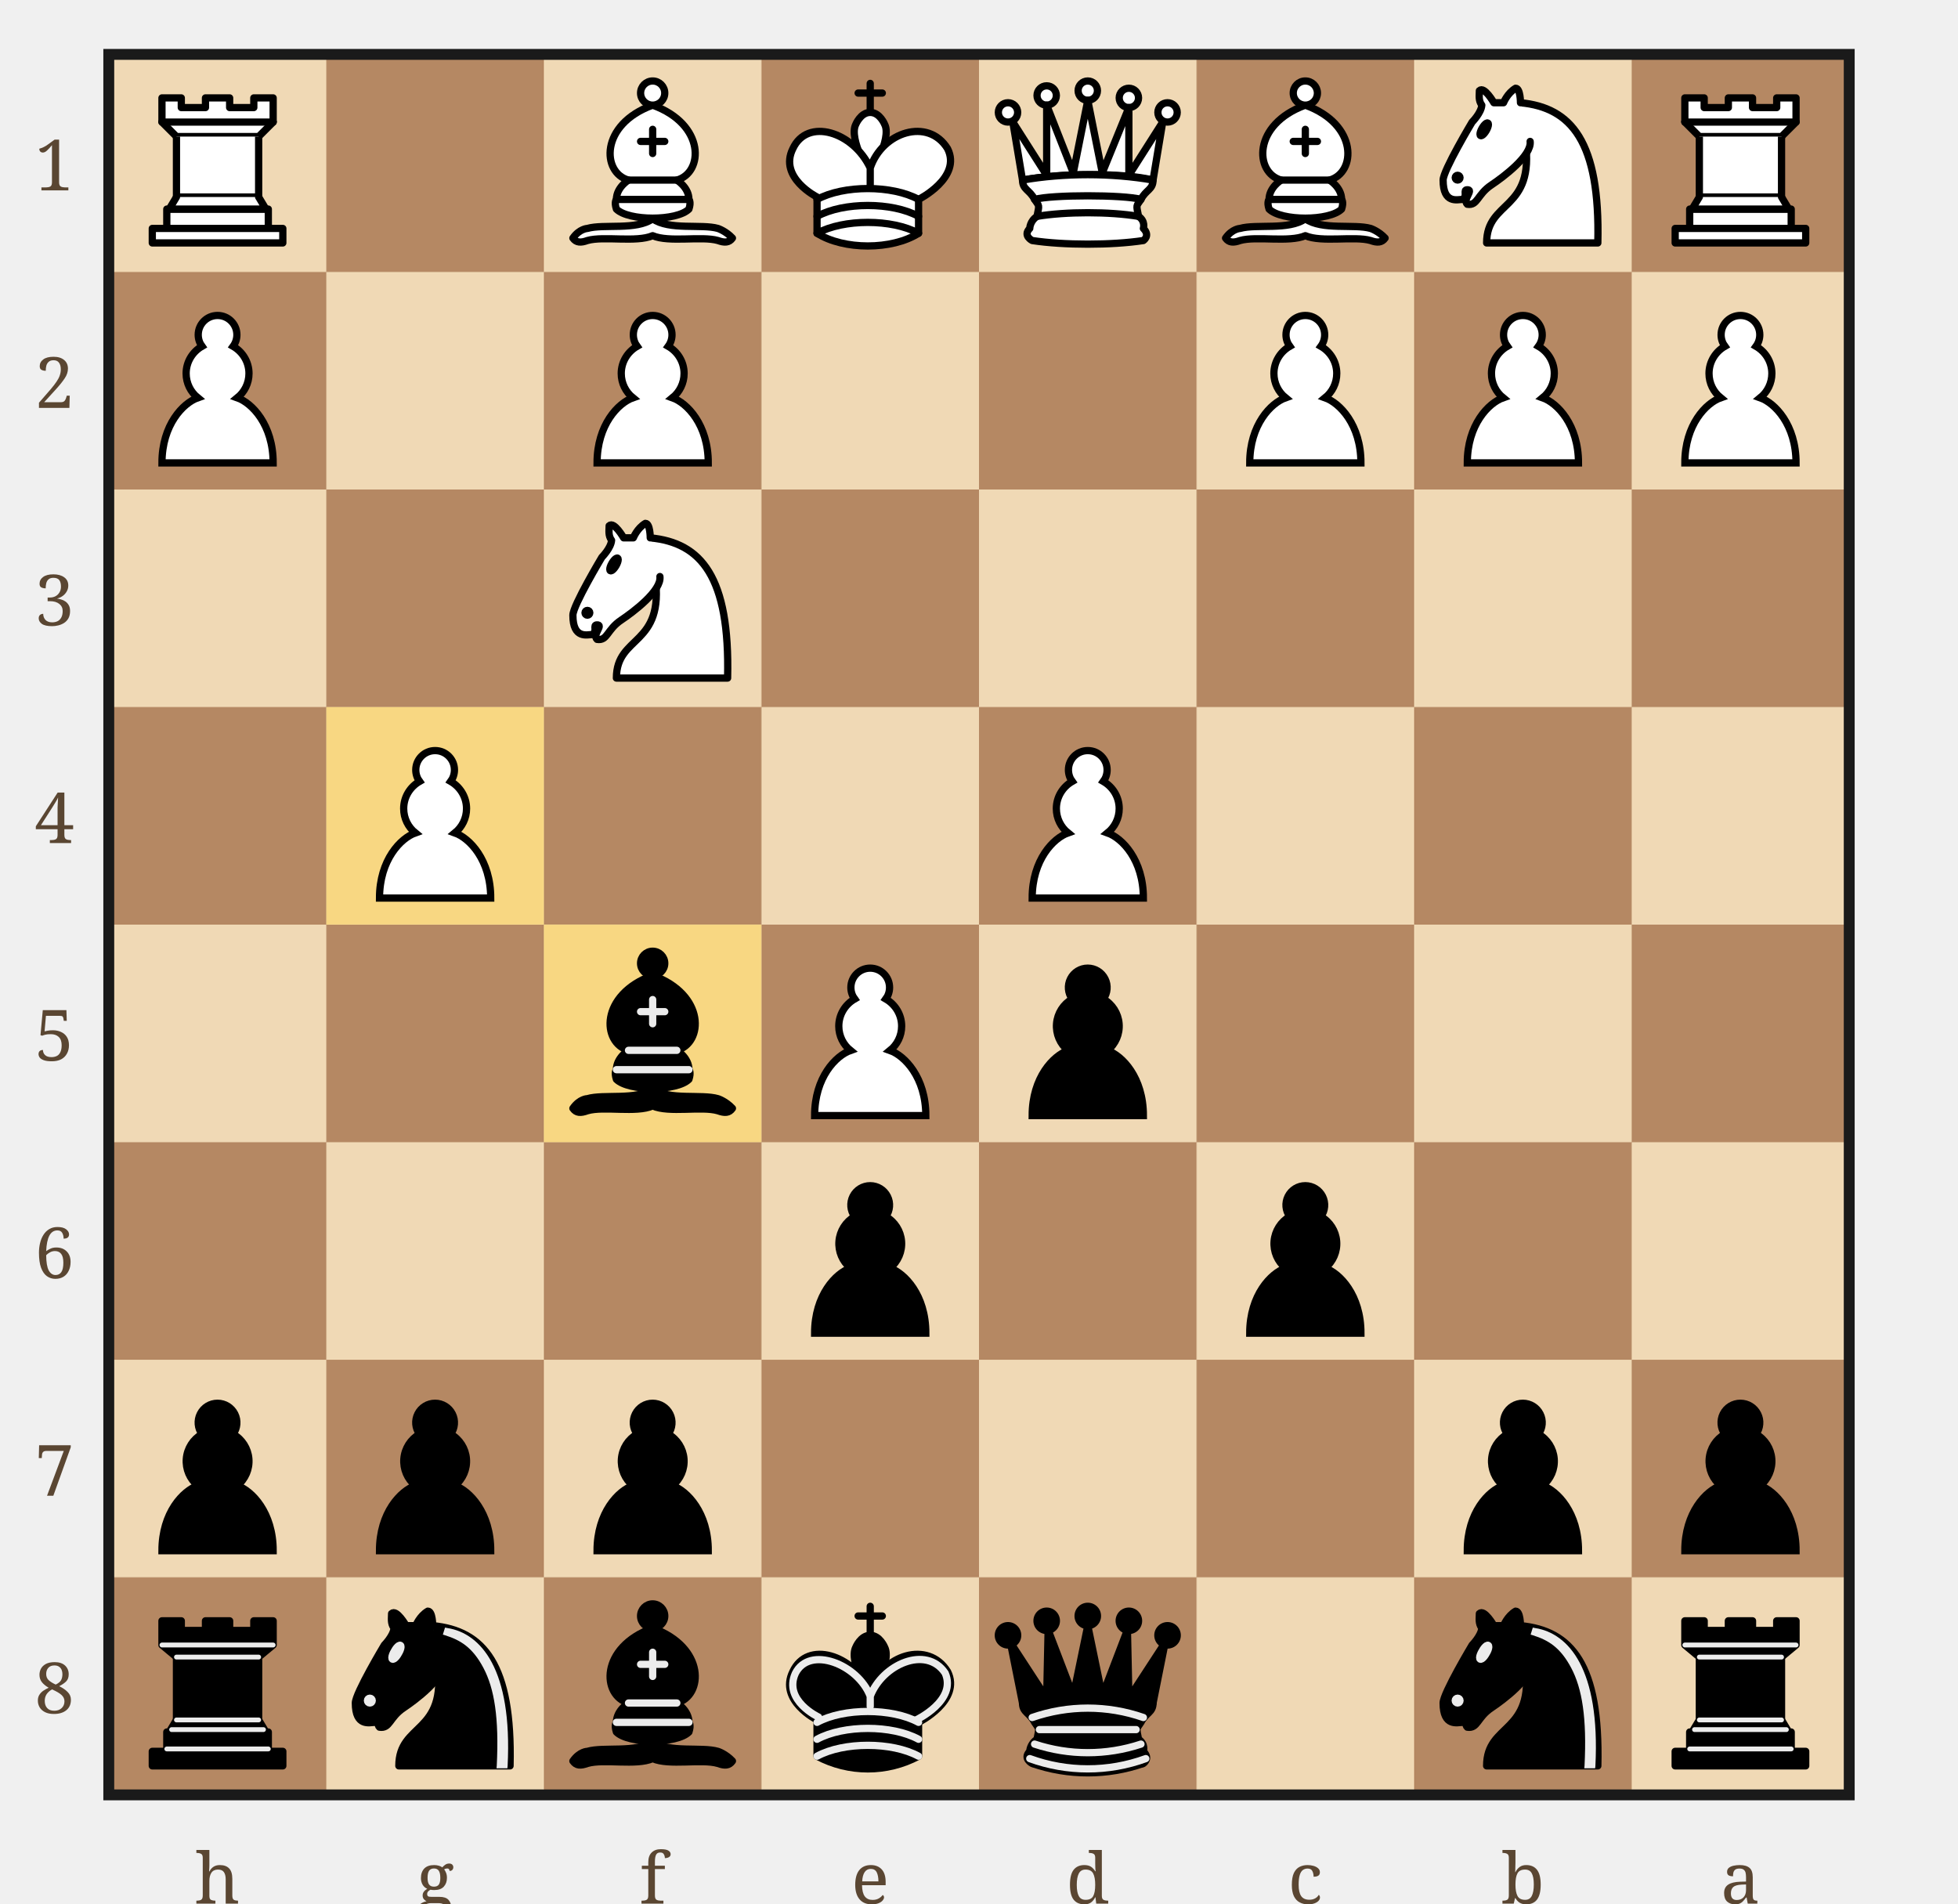
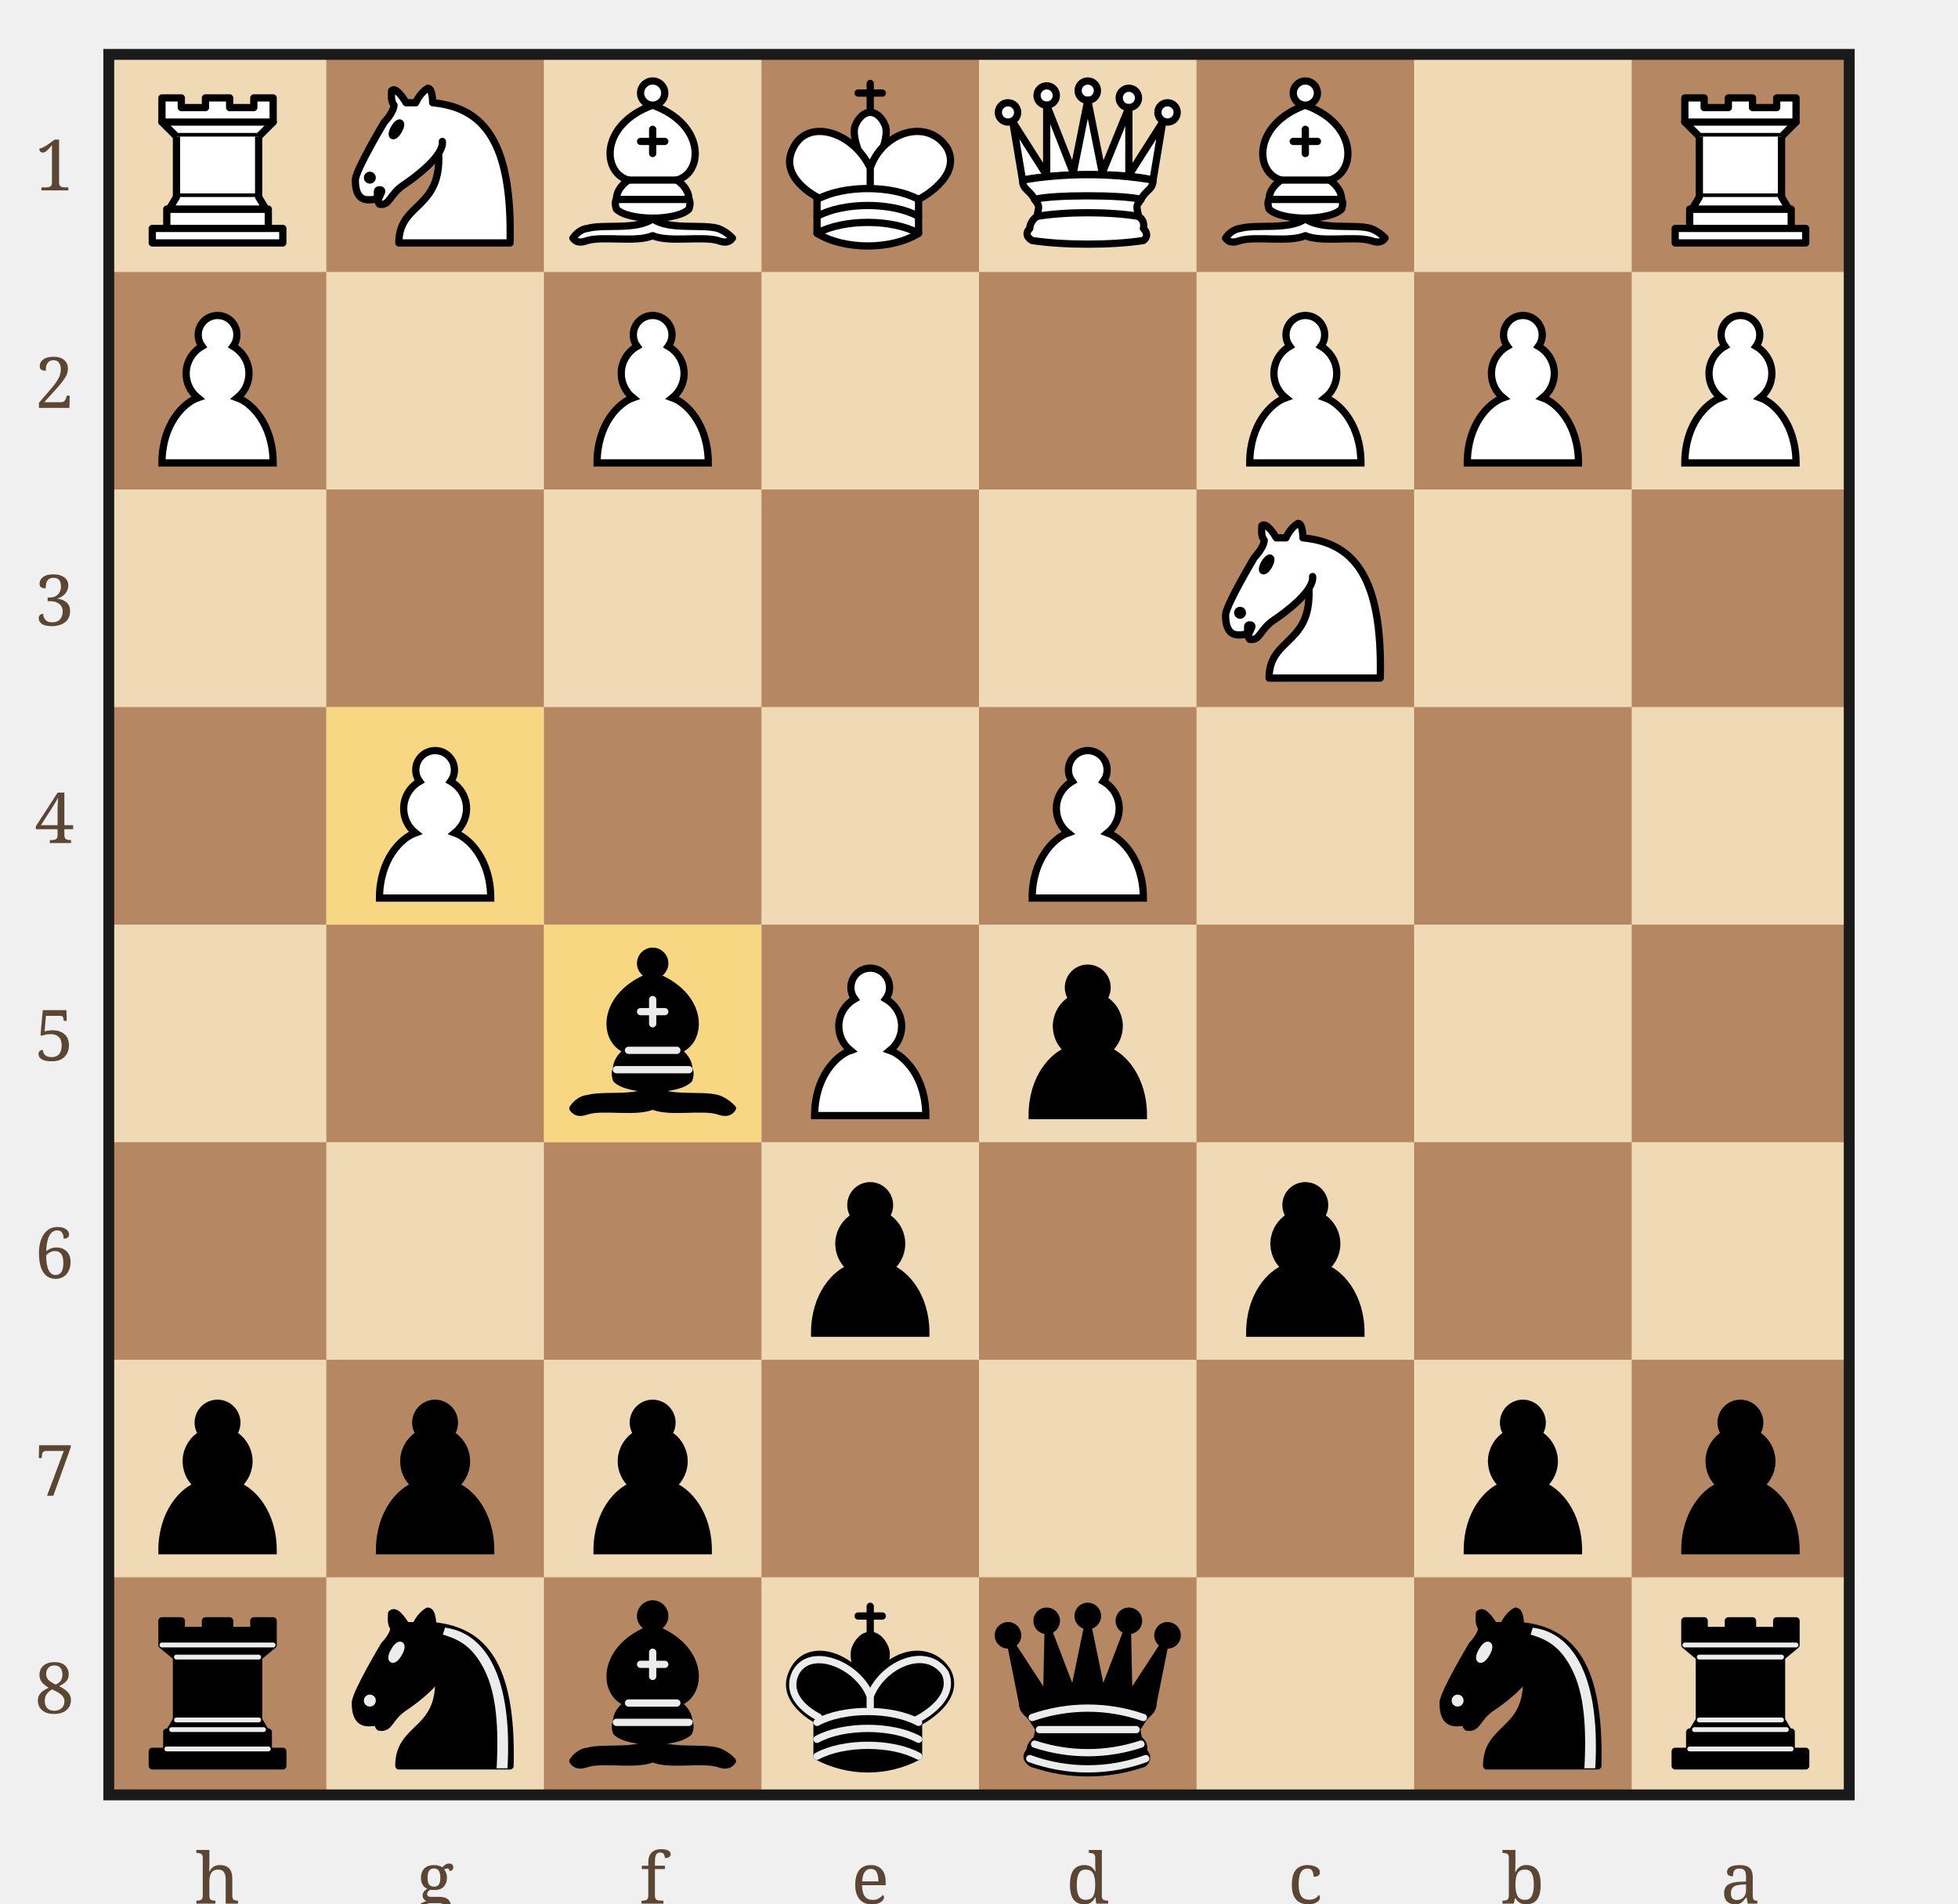
- <svg xmlns="http://www.w3.org/2000/svg" viewBox="-20 -10 360 350" width="360" height="350" role="img" aria-labelledby="diagram-title" data-fen="rn1qkbnr/pp3ppp/2p1p3/3pPb2/3P2P1/5N2/PPP2P1P/RNBQKB1R b KQkq g3 0 5">
+ <svg xmlns="http://www.w3.org/2000/svg" viewBox="-20 -10 360 350" width="360" height="350" role="img" aria-labelledby="diagram-title" data-fen="rn1qkbnr/pp3ppp/2p1p3/3pPb2/3P2P1/2N5/PPP2P1P/R1BQKBNR b KQkq g3 0 5">
  <defs>
    <pattern id="cases" width="80" height="80" patternUnits="userSpaceOnUse">
      <rect width="80" height="80" fill="#B58863" />
      <rect width="40" height="40" fill="#F0D9B5" />
      <rect x="40" y="40" width="40" height="40" fill="#F0D9B5" />
    </pattern>
    <marker id="pointe" viewBox="0 0 10 10" refX="6" refY="5" markerWidth="4" markerHeight="4" orient="auto-start-reverse">
      <path d="M0 0L10 5L0 10z" fill="#B05E17" />
    </marker>
    <symbol id="bR" viewBox="0 0 45 45">
      <g fill-rule="evenodd" stroke="#000" stroke-linecap="round" stroke-linejoin="round" stroke-width="1.5">
        <path stroke-linecap="butt" d="M9 39h27v-3H9zm3.5-7 1.5-2.5h17l1.5 2.5zm-.5 4v-4h21v4z" />
        <path stroke-linecap="butt" stroke-linejoin="miter" d="M14 29.5v-13h17v13z" />
        <path stroke-linecap="butt" d="M14 16.5 11 14h23l-3 2.5zM11 14V9h4v2h5V9h5v2h5V9h4v5z" />
        <path fill="none" stroke="#ececec" stroke-linejoin="miter" stroke-width="1" d="M12 35.5h21m-20-4h19m-18-2h17m-17-13h17M11 14h23" />
      </g>
    </symbol>
    <symbol id="bN" viewBox="0 0 45 45">
      <g fill="none" fill-rule="evenodd" stroke="#000" stroke-linecap="round" stroke-linejoin="round" stroke-width="1.5">
        <path fill="#000" d="M22 10c10.5 1 16.5 8 16 29H15c0-9 10-6.5 8-21" />
        <path fill="#000" d="M24 18c.38 2.91-5.55 7.37-8 9-3 2-2.82 4.34-5 4-1.04-.94 1.41-3.04 0-3-1 0 .19 1.23-1 2-1 0-4 1-4-4 0-2 6-12 6-12s1.89-1.9 2-3.5c-.73-1-.5-2-.5-3 1-1 3 2.5 3 2.5h2s.78-2 2.5-3c1 0 1 3 1 3" />
        <path fill="#ececec" stroke="#ececec" d="M9.5 25.5a.5.5 0 1 1-1 0 .5.5 0 1 1 1 0zm5.43-9.75a.5 1.5 30 1 1-.86-.5.5 1.5 30 1 1 .86.5z" />
        <path fill="#ececec" stroke="none" d="m24.55 10.4-.45 1.45.5.15c3.15 1 5.65 2.49 7.9 6.75S35.75 29.06 35.25 39l-.05.5h2.25l.05-.5c.5-10.06-.88-16.85-3.25-21.34-2.37-4.49-5.79-6.64-9.19-7.16l-.51-.1z" />
      </g>
    </symbol>
    <symbol id="bB" viewBox="0 0 45 45">
      <g fill="none" fill-rule="evenodd" stroke="#000" stroke-linecap="round" stroke-linejoin="round" stroke-width="1.5">
        <g fill="#000" stroke-linecap="butt">
          <path d="M9 36c3.4-1 10.1.4 13.5-2 3.4 2.4 10.1 1 13.5 2 0 0 1.6.5 3 2-.7 1-1.6 1-3 .5-3.4-1-10.1.5-13.5-1-3.4 1.5-10.1 0-13.5 1-1.4.5-2.3.5-3-.5 1.4-2 3-2 3-2z" />
          <path d="M15 32c2.5 2.5 12.5 2.5 15 0 .5-1.5 0-2 0-2 0-2.5-2.5-4-2.5-4 5.5-1.5 6-11.5-5-15.5-11 4-10.5 14-5 15.5 0 0-2.5 1.5-2.5 4 0 0-.5.5 0 2z" />
          <path d="M25 8a2.5 2.5 0 1 1-5 0 2.5 2.5 0 1 1 5 0z" />
        </g>
        <path stroke="#ececec" stroke-linejoin="miter" d="M17.5 26h10M15 30h15m-7.5-14.5v5M20 18h5" />
      </g>
    </symbol>
    <symbol id="bQ" viewBox="0 0 45 45">
      <g fill-rule="evenodd" stroke="#000" stroke-linecap="round" stroke-linejoin="round" stroke-width="1.5">
        <g stroke="none">
          <circle cx="6" cy="12" r="2.75" />
          <circle cx="14" cy="9" r="2.75" />
          <circle cx="22.5" cy="8" r="2.75" />
          <circle cx="31" cy="9" r="2.75" />
          <circle cx="39" cy="12" r="2.75" />
        </g>
        <path stroke-linecap="butt" d="M9 26c8.5-1.5 21-1.5 27 0l2.5-12.5L31 25l-.3-14.1-5.2 13.6-3-14.5-3 14.5-5.2-13.6L14 25 6.5 13.5z" />
        <path stroke-linecap="butt" d="M9 26c0 2 1.5 2 2.5 4 1 1.5 1 1 .5 3.5-1.5 1-1.5 2.5-1.5 2.5-1.5 1.5.5 2.5.5 2.5 6.5 1 16.5 1 23 0 0 0 1.5-1 0-2.5 0 0 .5-1.5-1-2.5-.5-2.5-.5-2 .5-3.5 1-2 2.5-2 2.5-4-8.5-1.5-18.5-1.5-27 0z" />
        <path fill="none" stroke-linecap="butt" d="M11 38.5a35 35 1 0 0 23 0" />
        <path fill="none" stroke="#ececec" d="M11 29a35 35 1 0 1 23 0m-21.5 2.5h20m-21 3a35 35 1 0 0 22 0m-23 3a35 35 1 0 0 24 0" />
      </g>
    </symbol>
    <symbol id="bK" viewBox="0 0 45 45">
      <g fill="none" fill-rule="evenodd" stroke="#000" stroke-linecap="round" stroke-linejoin="round" stroke-width="1.5">
        <path stroke-linejoin="miter" d="M22.5 11.6V6" />
        <path fill="#000" stroke-linecap="butt" stroke-linejoin="miter" d="M22.5 25s4.5-7.5 3-10.5c0 0-1-2.5-3-2.5s-3 2.5-3 2.5c-1.5 3 3 10.5 3 10.5" />
        <path fill="#000" d="M11.5 37a22.3 22.3 0 0 0 21 0v-7s9-4.5 6-10.5c-4-6.5-13.5-3.5-16 4V27v-3.5c-3.5-7.5-13-10.5-16-4-3 6 5 10 5 10z" />
        <path stroke-linejoin="miter" d="M20 8h5" />
        <path stroke="#ececec" d="M32 29.5s8.5-4 6-9.7C34.1 14 25 18 22.5 24.6v2.1-2.1C20 18 9.9 14 7 19.9c-2.5 5.6 4.8 9 4.8 9" />
        <path stroke="#ececec" d="M11.5 30c5.5-3 15.5-3 21 0m-21 3.5c5.5-3 15.5-3 21 0m-21 3.5c5.5-3 15.5-3 21 0" />
      </g>
    </symbol>
    <symbol id="bP" viewBox="0 0 45 45">
      <path stroke="#000" stroke-linecap="round" stroke-width="1.5" d="M22.5 9a4 4 0 0 0-3.22 6.38 6.48 6.48 0 0 0-.87 10.65c-3 1.06-7.41 5.55-7.41 13.47h23c0-7.92-4.41-12.41-7.41-13.47a6.46 6.46 0 0 0-.87-10.65A4.01 4.01 0 0 0 22.5 9z" />
    </symbol>
    <symbol id="wP" viewBox="0 0 45 45">
      <path fill="#fff" stroke="#000" stroke-linecap="round" stroke-width="1.5" d="M22.5 9c-2.21 0-4 1.79-4 4 0 .89.29 1.71.78 2.38C17.33 16.5 16 18.59 16 21c0 2.03.94 3.84 2.41 5.03-3 1.06-7.41 5.55-7.41 13.47h23c0-7.92-4.41-12.41-7.41-13.47 1.47-1.19 2.41-3 2.41-5.03 0-2.41-1.33-4.5-3.28-5.62.49-.67.78-1.49.78-2.38 0-2.21-1.79-4-4-4z" />
    </symbol>
    <symbol id="wR" viewBox="0 0 45 45">
      <g fill="#fff" fill-rule="evenodd" stroke="#000" stroke-linecap="round" stroke-linejoin="round" stroke-width="1.5">
        <path stroke-linecap="butt" d="M9 39h27v-3H9v3zm3-3v-4h21v4H12zm-1-22V9h4v2h5V9h5v2h5V9h4v5" />
        <path d="m34 14-3 3H14l-3-3" />
        <path stroke-linecap="butt" stroke-linejoin="miter" d="M31 17v12.5H14V17" />
        <path d="m31 29.5 1.5 2.5h-20l1.5-2.5" />
        <path fill="none" stroke-linejoin="miter" d="M11 14h23" />
      </g>
    </symbol>
    <symbol id="wN" viewBox="0 0 45 45">
      <g fill="none" fill-rule="evenodd" stroke="#000" stroke-linecap="round" stroke-linejoin="round" stroke-width="1.5">
        <path fill="#fff" d="M22 10c10.5 1 16.5 8 16 29H15c0-9 10-6.5 8-21" />
        <path fill="#fff" d="M24 18c.38 2.91-5.55 7.37-8 9-3 2-2.82 4.34-5 4-1.042-.94 1.41-3.04 0-3-1 0 .19 1.23-1 2-1 0-4.003 1-4-4 0-2 6-12 6-12s1.89-1.9 2-3.5c-.73-.994-.5-2-.5-3 1-1 3 2.5 3 2.5h2s.78-1.992 2.5-3c1 0 1 3 1 3" />
        <path fill="#000" d="M9.5 25.5a.5.5 0 1 1-1 0 .5.5 0 1 1 1 0zm5.433-9.75a.5 1.5 30 1 1-.866-.5.5 1.5 30 1 1 .866.5z" />
      </g>
    </symbol>
    <symbol id="wB" viewBox="0 0 45 45">
      <g fill="none" fill-rule="evenodd" stroke="#000" stroke-linecap="round" stroke-linejoin="round" stroke-width="1.5">
        <g fill="#fff" stroke-linecap="butt">
          <path d="M9 36c3.39-.97 10.11.43 13.5-2 3.39 2.43 10.11 1.03 13.5 2 0 0 1.65.54 3 2-.68.97-1.65.99-3 .5-3.39-.97-10.11.46-13.5-1-3.39 1.46-10.11.03-13.5 1-1.35.49-2.32.47-3-.5 1.35-1.94 3-2 3-2z" />
          <path d="M15 32c2.5 2.5 12.5 2.5 15 0 .5-1.5 0-2 0-2 0-2.5-2.5-4-2.5-4 5.5-1.5 6-11.5-5-15.5-11 4-10.5 14-5 15.5 0 0-2.5 1.5-2.5 4 0 0-.5.5 0 2z" />
          <path d="M25 8a2.5 2.5 0 1 1-5 0 2.5 2.5 0 1 1 5 0z" />
        </g>
        <path stroke-linejoin="miter" d="M17.5 26h10M15 30h15m-7.5-14.5v5M20 18h5" />
      </g>
    </symbol>
    <symbol id="wQ" viewBox="0 0 45 45">
      <g fill="#fff" fill-rule="evenodd" stroke="#000" stroke-linecap="round" stroke-linejoin="round" stroke-width="1.5">
        <path d="M8 12a2 2 0 1 1-4 0 2 2 0 1 1 4 0m16.5-4.5a2 2 0 1 1-4 0 2 2 0 1 1 4 0M41 12a2 2 0 1 1-4 0 2 2 0 1 1 4 0M16 8.5a2 2 0 1 1-4 0 2 2 0 1 1 4 0M33 9a2 2 0 1 1-4 0 2 2 0 1 1 4 0" />
        <path stroke-linecap="butt" d="M9 26c8.5-1.5 21-1.5 27 0l2-12-7 11V11l-5.5 13.5-3-15-3 15-5.5-14V25L7 14z" />
        <path stroke-linecap="butt" d="M9 26c0 2 1.5 2 2.5 4 1 1.5 1 1 .5 3.5-1.5 1-1.5 2.5-1.5 2.5-1.5 1.5.5 2.5.5 2.5 6.5 1 16.5 1 23 0 0 0 1.5-1 0-2.5 0 0 .5-1.5-1-2.5-.5-2.5-.5-2 .5-3.5 1-2 2.5-2 2.5-4-8.5-1.5-18.5-1.5-27 0z" />
        <path fill="none" d="M11.5 30c3.5-1 18.5-1 22 0M12 33.5c6-1 15-1 21 0" />
      </g>
    </symbol>
    <symbol id="wK" viewBox="0 0 45 45">
      <g fill="none" fill-rule="evenodd" stroke="#000" stroke-linecap="round" stroke-linejoin="round" stroke-width="1.5">
        <path stroke-linejoin="miter" d="M22.5 11.63V6M20 8h5" />
        <path fill="#fff" stroke-linecap="butt" stroke-linejoin="miter" d="M22.5 25s4.5-7.5 3-10.5c0 0-1-2.5-3-2.5s-3 2.5-3 2.5c-1.5 3 3 10.5 3 10.5" />
        <path fill="#fff" d="M11.5 37c5.5 3.5 15.5 3.5 21 0v-7s9-4.5 6-10.5c-4-6.5-13.5-3.5-16 4V27v-3.5c-3.5-7.5-13-10.5-16-4-3 6 5 10 5 10z" />
        <path d="M11.5 30c5.5-3 15.5-3 21 0m-21 3.5c5.5-3 15.5-3 21 0m-21 3.5c5.5-3 15.5-3 21 0" />
      </g>
    </symbol>
  </defs>
  <rect x="0" y="0" width="320" height="320" fill="url(#cases)" stroke="#1a1a1a" stroke-width="2" />
  <rect x="40" y="120" width="40" height="40" fill="#FFD54F" opacity="0.5" />
  <rect x="80" y="160" width="40" height="40" fill="#FFD54F" opacity="0.5" />
  <use href="#wR" x="280" y="0" width="40" height="40" />
-   <use href="#wN" x="240" y="0" width="40" height="40" />
  <use href="#wB" x="200" y="0" width="40" height="40" />
  <use href="#wQ" x="160" y="0" width="40" height="40" />
  <use href="#wK" x="120" y="0" width="40" height="40" />
  <use href="#wB" x="80" y="0" width="40" height="40" />
+   <use href="#wN" x="40" y="0" width="40" height="40" />
  <use href="#wR" x="0" y="0" width="40" height="40" />
  <use href="#wP" x="280" y="40" width="40" height="40" />
  <use href="#wP" x="240" y="40" width="40" height="40" />
  <use href="#wP" x="200" y="40" width="40" height="40" />
  <use href="#wP" x="80" y="40" width="40" height="40" />
  <use href="#wP" x="0" y="40" width="40" height="40" />
-   <use href="#wN" x="80" y="80" width="40" height="40" />
+   <use href="#wN" x="200" y="80" width="40" height="40" />
  <use href="#wP" x="160" y="120" width="40" height="40" />
  <use href="#wP" x="40" y="120" width="40" height="40" />
  <use href="#bP" x="160" y="160" width="40" height="40" />
  <use href="#wP" x="120" y="160" width="40" height="40" />
  <use href="#bB" x="80" y="160" width="40" height="40" />
  <use href="#bP" x="200" y="200" width="40" height="40" />
  <use href="#bP" x="120" y="200" width="40" height="40" />
  <use href="#bP" x="280" y="240" width="40" height="40" />
  <use href="#bP" x="240" y="240" width="40" height="40" />
  <use href="#bP" x="80" y="240" width="40" height="40" />
  <use href="#bP" x="40" y="240" width="40" height="40" />
  <use href="#bP" x="0" y="240" width="40" height="40" />
  <use href="#bR" x="280" y="280" width="40" height="40" />
  <use href="#bN" x="240" y="280" width="40" height="40" />
  <use href="#bQ" x="160" y="280" width="40" height="40" />
  <use href="#bK" x="120" y="280" width="40" height="40" />
  <use href="#bB" x="80" y="280" width="40" height="40" />
  <use href="#bN" x="40" y="280" width="40" height="40" />
  <use href="#bR" x="0" y="280" width="40" height="40" />
  <g font-family="Georgia,serif" font-size="13" fill="#5a4632" text-anchor="middle">
    <text x="20" y="340">h</text>
    <text x="60" y="340">g</text>
    <text x="100" y="340">f</text>
    <text x="140" y="340">e</text>
    <text x="180" y="340">d</text>
    <text x="220" y="340">c</text>
    <text x="260" y="340">b</text>
    <text x="300" y="340">a</text>
    <text x="-10" y="25">1</text>
    <text x="-10" y="65">2</text>
    <text x="-10" y="105">3</text>
    <text x="-10" y="145">4</text>
    <text x="-10" y="185">5</text>
    <text x="-10" y="225">6</text>
    <text x="-10" y="265">7</text>
    <text x="-10" y="305">8</text>
  </g>
</svg>
